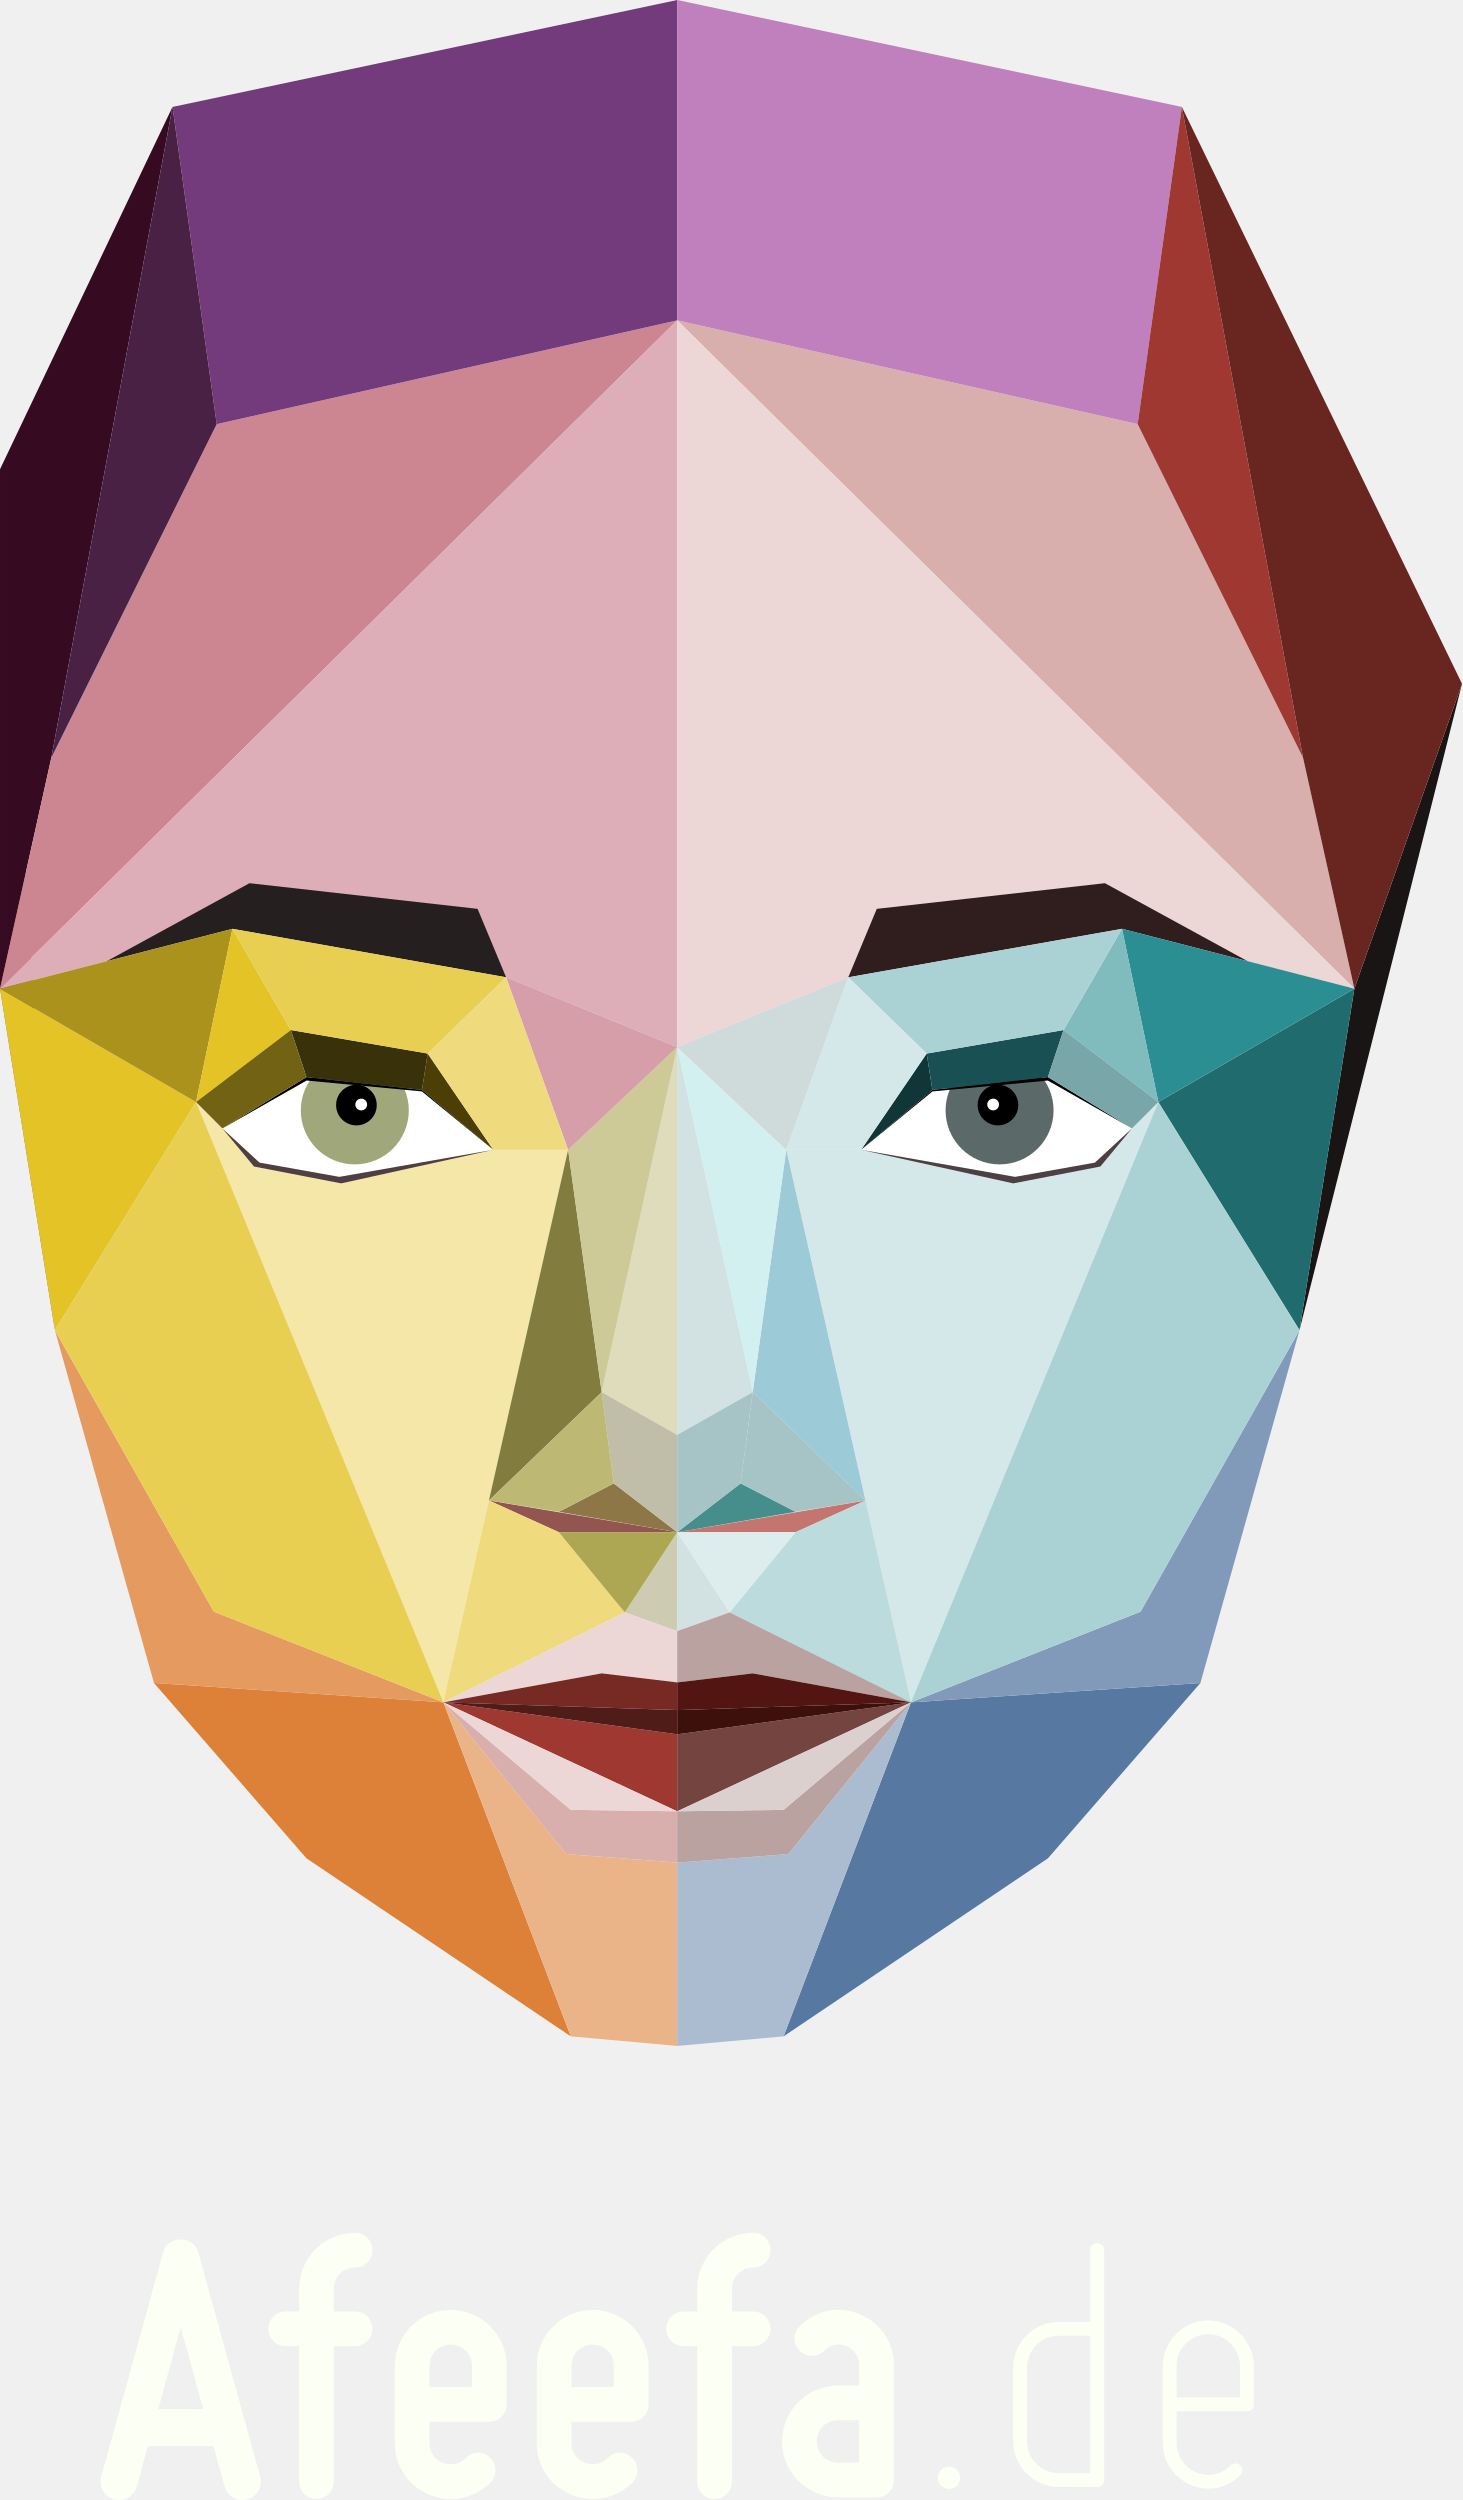
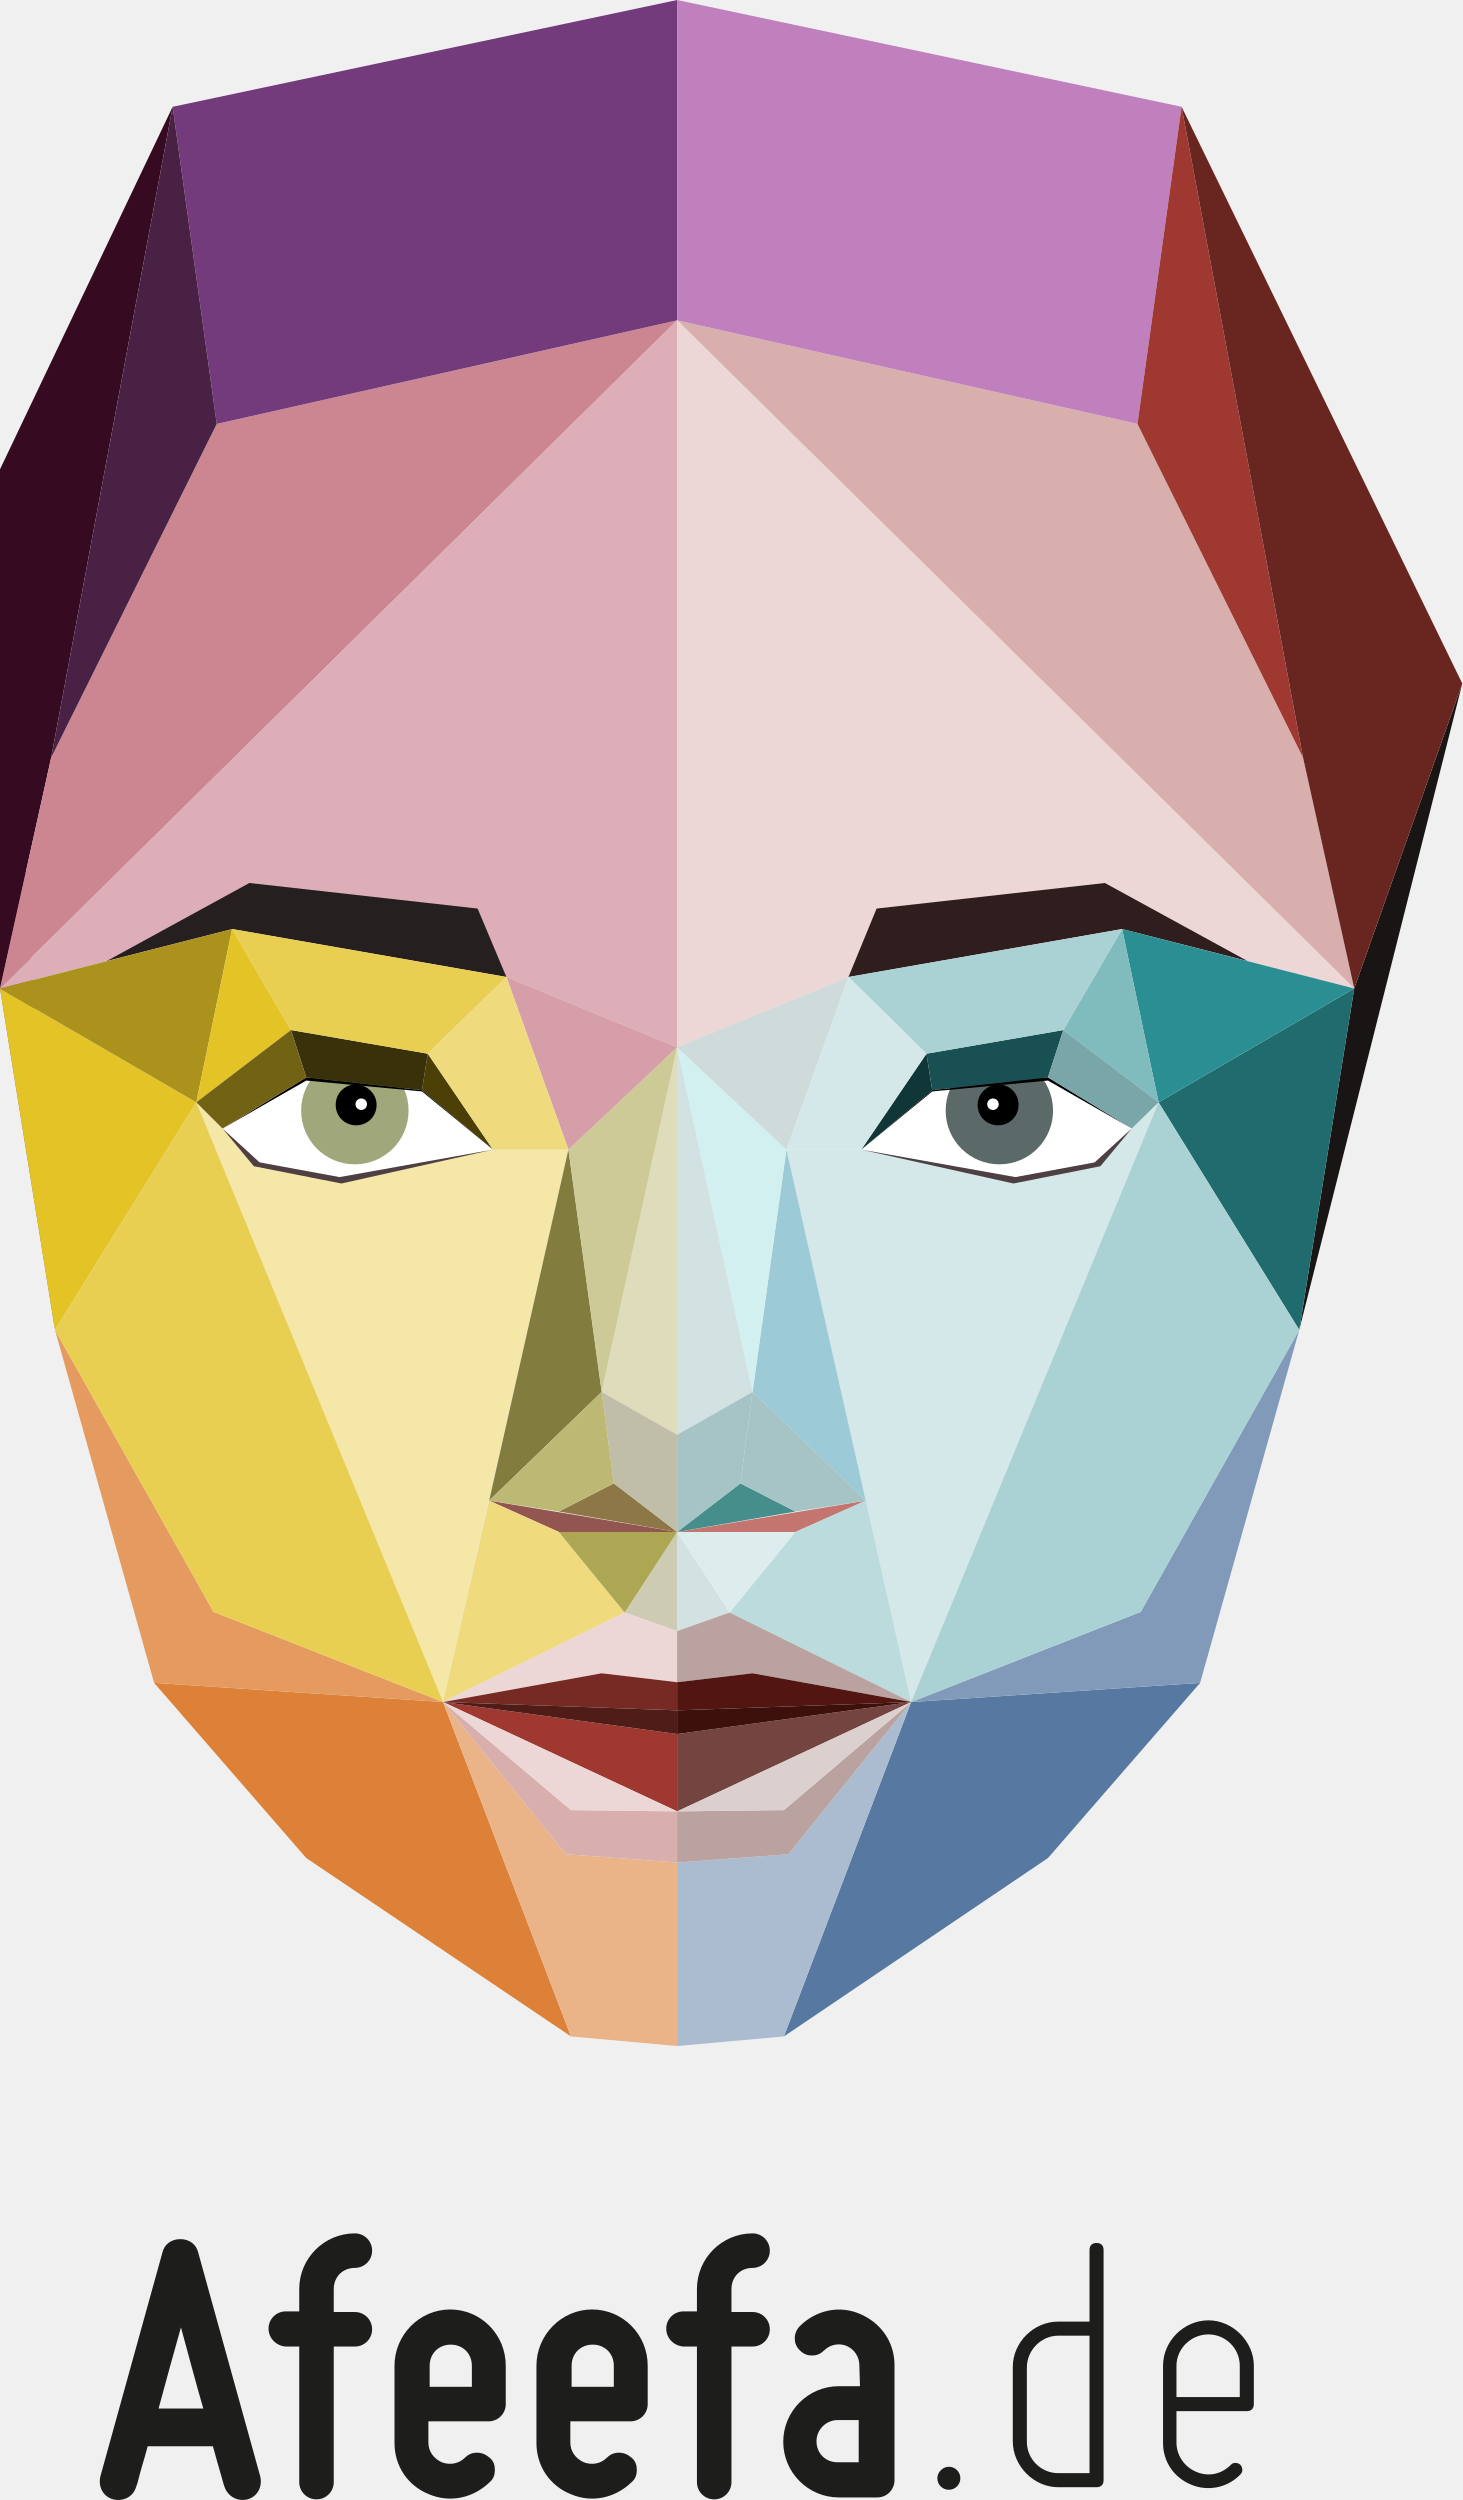
- <svg xmlns="http://www.w3.org/2000/svg" version="1.1" id="Ebene_1" x="0px" y="0px" width="228.658px" height="391px" viewBox="0 0 228.658 391" enable-background="new 0 0 228.658 391" xml:space="preserve">
+ <svg xmlns="http://www.w3.org/2000/svg" version="1.1" id="Ebene_1" x="0px" y="0px" viewBox="0 0 228.7 391" enable-background="new 0 0 228.7 391" xml:space="preserve">
  <g>
    <g>
      <g>
-         <path fill="#FCFFF3" d="M38.7,390.896c-1.629,0.422-3.137-0.482-3.56-1.992c-0.181-0.482-0.302-1.086-0.483-1.748     c-0.301-1.146-0.783-2.717-1.267-4.586H23.134c-0.543,1.869-0.965,3.439-1.267,4.586c-0.181,0.662-0.302,1.266-0.483,1.748     c-0.422,1.51-1.93,2.414-3.559,1.992c-1.509-0.422-2.414-1.932-1.991-3.561l9.653-34.992c0.301-1.268,1.388-2.113,2.775-2.113     c1.387,0,2.474,0.846,2.775,2.113l9.652,34.992C41.113,388.965,40.208,390.475,38.7,390.896z M28.263,364.047     c-1.146,3.922-2.354,8.568-3.5,12.73h6.999C30.615,372.615,29.409,367.969,28.263,364.047z" />
-         <path fill="#FCFFF3" d="M41.956,364.229c0-1.508,1.206-2.715,2.715-2.715h2.111v-3.561c0-4.826,3.922-8.748,8.748-8.748     c1.509,0,2.715,1.207,2.715,2.715c0,1.51-1.206,2.717-2.715,2.717c-1.87,0-3.318,1.447-3.318,3.316v3.561h3.318     c1.509,0,2.715,1.207,2.715,2.715s-1.206,2.715-2.715,2.715h-3.318v21.178c0,1.508-1.206,2.715-2.715,2.715     c-1.508,0-2.715-1.207-2.715-2.715v-21.178h-2.111C43.162,366.943,41.956,365.736,41.956,364.229z" />
-         <path fill="#FCFFF3" d="M61.743,382.088v-12.066c0-4.828,3.922-8.75,8.748-8.75s8.748,3.922,8.748,8.75v6.033     c0,1.508-1.207,2.715-2.715,2.715h-9.352v3.318c0,1.387,0.784,2.533,2.051,3.076c1.268,0.482,2.655,0.242,3.621-0.725     c0.543-0.543,1.146-0.844,1.869-0.844c0.785,0,1.449,0.301,1.992,0.844s0.783,1.207,0.783,1.932s-0.24,1.387-0.783,1.93     c-2.596,2.475-6.215,3.26-9.533,1.871C63.794,388.785,61.743,385.707,61.743,382.088z M67.173,370.021v3.318h6.637v-3.318     c0-1.871-1.448-3.318-3.318-3.318C68.62,366.703,67.173,368.15,67.173,370.021z" />
-         <path fill="#FCFFF3" d="M83.943,382.088v-12.066c0-4.828,3.922-8.75,8.749-8.75c4.826,0,8.748,3.922,8.748,8.75v6.033     c0,1.508-1.207,2.715-2.715,2.715h-9.352v3.318c0,1.387,0.783,2.533,2.051,3.076c1.268,0.482,2.654,0.242,3.62-0.725     c0.543-0.543,1.146-0.844,1.87-0.844c0.784,0,1.448,0.301,1.991,0.844s0.784,1.207,0.784,1.932s-0.241,1.387-0.784,1.93     c-2.595,2.475-6.214,3.26-9.532,1.871C85.995,388.785,83.943,385.707,83.943,382.088z M89.374,370.021v3.318h6.637v-3.318     c0-1.871-1.449-3.318-3.318-3.318C90.821,366.703,89.374,368.15,89.374,370.021z" />
-         <path fill="#FCFFF3" d="M104.214,364.229c0-1.508,1.206-2.715,2.715-2.715h2.111v-3.561c0-4.826,3.922-8.748,8.748-8.748     c1.508,0,2.715,1.207,2.715,2.715c0,1.51-1.207,2.717-2.715,2.717c-1.87,0-3.318,1.447-3.318,3.316v3.561h3.318     c1.508,0,2.715,1.207,2.715,2.715s-1.207,2.715-2.715,2.715h-3.318v21.178c0,1.508-1.206,2.715-2.715,2.715     c-1.508,0-2.715-1.207-2.715-2.715v-21.178h-2.111C105.42,366.943,104.214,365.736,104.214,364.229z" />
-         <path fill="#FCFFF3" d="M134.378,369.9c0-1.268-0.783-2.475-1.99-2.957s-2.594-0.24-3.5,0.725     c-0.543,0.543-1.146,0.783-1.93,0.783c-0.725,0-1.328-0.24-1.871-0.783s-0.844-1.207-0.844-1.932c0-0.723,0.301-1.387,0.844-1.93     c2.475-2.475,6.154-3.258,9.352-1.871c3.318,1.389,5.369,4.404,5.369,7.965v17.979c0,1.51-1.205,2.715-2.715,2.715h-6.033     c-4.826,0-8.748-3.922-8.748-8.748s3.922-8.748,8.748-8.748h3.318V369.9z M127.741,381.846c0,1.871,1.449,3.318,3.318,3.318     h3.318v-6.637h-3.318C129.19,378.527,127.741,379.977,127.741,381.846z" />
+         <path fill="#1D1D1B" d="M38.7,390.9c-1.6,0.4-3.1-0.5-3.6-2c-0.2-0.5-0.3-1.1-0.5-1.7c-0.3-1.1-0.8-2.7-1.3-4.6H23.1     c-0.5,1.9-1,3.4-1.3,4.6c-0.2,0.7-0.3,1.3-0.5,1.7c-0.4,1.5-1.9,2.4-3.6,2c-1.5-0.4-2.4-1.9-2-3.6l9.7-35     c0.3-1.3,1.4-2.1,2.8-2.1s2.5,0.8,2.8,2.1l9.7,35C41.1,389,40.2,390.5,38.7,390.9z M28.3,364c-1.1,3.9-2.4,8.6-3.5,12.7h7     C30.6,372.6,29.4,368,28.3,364z" />
+         <path fill="#1D1D1B" d="M42,364.2c0-1.5,1.2-2.7,2.7-2.7h2.1V358c0-4.8,3.9-8.7,8.7-8.7c1.5,0,2.7,1.2,2.7,2.7     c0,1.5-1.2,2.7-2.7,2.7c-1.9,0-3.3,1.4-3.3,3.3v3.6h3.3c1.5,0,2.7,1.2,2.7,2.7s-1.2,2.7-2.7,2.7h-3.3v21.2c0,1.5-1.2,2.7-2.7,2.7     c-1.5,0-2.7-1.2-2.7-2.7v-21.2h-2.1C43.2,366.9,42,365.7,42,364.2z" />
+         <path fill="#1D1D1B" d="M61.7,382.1V370c0-4.8,3.9-8.8,8.7-8.8s8.7,3.9,8.7,8.8v6c0,1.5-1.2,2.7-2.7,2.7h-9.4v3.3     c0,1.4,0.8,2.5,2.1,3.1c1.3,0.5,2.7,0.2,3.6-0.7c0.5-0.5,1.1-0.8,1.9-0.8c0.8,0,1.4,0.3,2,0.8s0.8,1.2,0.8,1.9s-0.2,1.4-0.8,1.9     c-2.6,2.5-6.2,3.3-9.5,1.9C63.8,388.8,61.7,385.7,61.7,382.1z M67.2,370v3.3h6.6V370c0-1.9-1.4-3.3-3.3-3.3     C68.6,366.7,67.2,368.1,67.2,370z" />
+         <path fill="#1D1D1B" d="M83.9,382.1V370c0-4.8,3.9-8.8,8.7-8.8c4.8,0,8.7,3.9,8.7,8.8v6c0,1.5-1.2,2.7-2.7,2.7h-9.4v3.3     c0,1.4,0.8,2.5,2.1,3.1c1.3,0.5,2.7,0.2,3.6-0.7c0.5-0.5,1.1-0.8,1.9-0.8c0.8,0,1.4,0.3,2,0.8s0.8,1.2,0.8,1.9s-0.2,1.4-0.8,1.9     c-2.6,2.5-6.2,3.3-9.5,1.9C86,388.8,83.9,385.7,83.9,382.1z M89.4,370v3.3H96V370c0-1.9-1.4-3.3-3.3-3.3     C90.8,366.7,89.4,368.1,89.4,370z" />
+         <path fill="#1D1D1B" d="M104.2,364.2c0-1.5,1.2-2.7,2.7-2.7h2.1V358c0-4.8,3.9-8.7,8.7-8.7c1.5,0,2.7,1.2,2.7,2.7     c0,1.5-1.2,2.7-2.7,2.7c-1.9,0-3.3,1.4-3.3,3.3v3.6h3.3c1.5,0,2.7,1.2,2.7,2.7s-1.2,2.7-2.7,2.7h-3.3v21.2c0,1.5-1.2,2.7-2.7,2.7     c-1.5,0-2.7-1.2-2.7-2.7v-21.2h-2.1C105.4,366.9,104.2,365.7,104.2,364.2z" />
+         <path fill="#1D1D1B" d="M134.4,369.9c0-1.3-0.8-2.5-2-3s-2.6-0.2-3.5,0.7c-0.5,0.5-1.1,0.8-1.9,0.8c-0.7,0-1.3-0.2-1.9-0.8     s-0.8-1.2-0.8-1.9c0-0.7,0.3-1.4,0.8-1.9c2.5-2.5,6.2-3.3,9.4-1.9c3.3,1.4,5.4,4.4,5.4,8v18c0,1.5-1.2,2.7-2.7,2.7h-6     c-4.8,0-8.7-3.9-8.7-8.7s3.9-8.7,8.7-8.7h3.3L134.4,369.9L134.4,369.9z M127.7,381.8c0,1.9,1.4,3.3,3.3,3.3h3.3v-6.6h-3.3     C129.2,378.5,127.7,380,127.7,381.8z" />
      </g>
      <g>
-         <path fill="#FCFFF3" d="M148.437,385.768c0.967,0,1.75,0.785,1.75,1.75s-0.783,1.75-1.75,1.75c-0.965,0-1.75-0.785-1.75-1.75     S147.472,385.768,148.437,385.768z" />
-         <path fill="#FCFFF3" d="M158.45,381.846v-11.584c0-3.861,3.258-7.119,7.119-7.119h4.947V351.92c0-0.662,0.422-1.086,1.086-1.086     s1.086,0.424,1.086,1.086v35.959c0,0.664-0.422,1.086-1.086,1.086h-6.033C161.708,388.965,158.45,385.707,158.45,381.846z      M160.622,370.262v11.584c0,2.715,2.232,4.947,4.947,4.947h4.947v-21.479h-4.947     C162.854,365.314,160.622,367.547,160.622,370.262z" />
-         <path fill="#FCFFF3" d="M181.858,382.088v-12.066c0-3.861,3.258-7.119,7.119-7.119s7.119,3.258,7.119,7.119v6.033     c0,0.662-0.422,1.086-1.086,1.086h-10.98v4.947c0,1.99,1.205,3.801,3.076,4.584c1.871,0.785,3.922,0.363,5.369-1.086     c0.182-0.18,0.424-0.301,0.725-0.301s0.604,0.121,0.785,0.301c0.18,0.182,0.301,0.484,0.301,0.785s-0.121,0.543-0.301,0.725     c-1.992,2.111-5.068,2.715-7.723,1.568C183.606,387.518,181.858,384.982,181.858,382.088z M184.03,370.021v4.947h9.895v-4.947     c0-2.715-2.232-4.947-4.947-4.947S184.03,367.307,184.03,370.021z" />
+         <path fill="#1D1D1B" d="M148.4,385.8c1,0,1.8,0.8,1.8,1.8s-0.8,1.8-1.8,1.8c-1,0-1.8-0.8-1.8-1.8S147.5,385.8,148.4,385.8z" />
+         <path fill="#1D1D1B" d="M158.4,381.8v-11.6c0-3.9,3.3-7.1,7.1-7.1h4.9v-11.2c0-0.7,0.4-1.1,1.1-1.1s1.1,0.4,1.1,1.1v36     c0,0.7-0.4,1.1-1.1,1.1h-6C161.7,389,158.4,385.7,158.4,381.8z M160.6,370.3v11.6c0,2.7,2.2,4.9,4.9,4.9h4.9v-21.5h-4.9     C162.9,365.3,160.6,367.5,160.6,370.3z" />
+         <path fill="#1D1D1B" d="M181.9,382.1V370c0-3.9,3.3-7.1,7.1-7.1s7.1,3.3,7.1,7.1v6c0,0.7-0.4,1.1-1.1,1.1h-11v4.9     c0,2,1.2,3.8,3.1,4.6c1.9,0.8,3.9,0.4,5.4-1.1c0.2-0.2,0.4-0.3,0.7-0.3s0.6,0.1,0.8,0.3c0.2,0.2,0.3,0.5,0.3,0.8     s-0.1,0.5-0.3,0.7c-2,2.1-5.1,2.7-7.7,1.6C183.6,387.5,181.9,385,181.9,382.1z M184,370v4.9h9.9V370c0-2.7-2.2-4.9-4.9-4.9     S184,367.3,184,370z" />
      </g>
    </g>
  </g>
  <g>
-     <polygon fill="#966C6C" points="8.585,208.033 0.001,73.393 0.001,154.631  " />
-     <polygon fill="#360A21" points="0.001,73.393 26.979,16.723 8.027,118.51 0.001,154.631  " />
-     <polygon fill="#1A1515" points="203.24,208.033 228.658,106.936 211.822,154.631  " />
-     <polygon fill="#F4E7A8" points="77.147,179.827 88.854,179.827 69.345,266.246 30.66,172.357 34.782,176.483 40.581,181.834    53.067,184.063  " />
-     <polygon fill="#CC8692" points="105.913,50.1 33.892,66.334 8.027,118.51 0.001,154.631  " />
-     <polygon fill="#FFFFFF" points="77.147,179.827 66,170.462 47.93,168.455 34.782,176.483 40.581,181.834 53.067,184.063  " />
-     <path fill="#A0A77A" d="M63.937,173.667c0,4.664-3.779,8.444-8.444,8.444c-4.664,0-8.446-3.78-8.446-8.444   c0-4.663,3.782-8.444,8.446-8.444C60.157,165.223,63.937,169.004,63.937,173.667" />
-     <path d="M58.921,172.831c0,1.755-1.423,3.179-3.178,3.179c-1.756,0-3.177-1.424-3.177-3.179s1.421-3.178,3.177-3.178   C57.498,169.653,58.921,171.076,58.921,172.831" />
-     <path fill="#FFFFFF" d="M57.415,172.747c0,0.507-0.41,0.92-0.918,0.92c-0.51,0-0.922-0.413-0.922-0.92s0.412-0.92,0.922-0.92   C57.005,171.827,57.415,172.24,57.415,172.747" />
-     <polygon fill="#4C3F05" points="66.89,164.776 77.147,179.827 65.999,170.463  " />
-     <polygon fill="#39310A" points="65.999,170.462 47.931,168.455 45.485,161.098 66.891,164.775  " />
-     <polygon fill="#DDAEB7" points="105.913,50.1 105.913,163.773 79.154,152.847 36.345,145.266 0.001,154.631  " />
-     <polygon fill="#261F20" points="16.704,150.326 36.345,145.266 79.154,152.848 74.695,142.145 39.019,138.131  " />
-     <polygon fill="#4E3F42" points="34.782,176.483 39.729,182.446 53.359,185.08 77.147,179.828 53.066,184.063 40.581,181.834  " />
-     <polygon points="34.782,176.483 47.946,168.996 65.984,170.699 77.147,179.828 65.999,170.463 47.93,168.455  " />
-     <polygon fill="#DE8138" points="24.081,263.219 47.931,290.645 89.271,318.488 69.346,266.246  " />
-     <polygon fill="#E4C326" points="0.001,154.631 8.585,208.033 30.659,172.357  " />
-     <polygon fill="#E59A60" points="69.345,266.246 24.081,263.219 8.584,208.033 33.447,252.07  " />
-     <polygon fill="#EBB388" points="89.272,318.488 105.913,319.985 105.913,291.313 88.521,289.976 69.345,266.246  " />
-     <polygon fill="#E9CF51" points="30.659,172.357 69.346,266.246 33.446,252.07 8.585,208.033  " />
-     <polygon fill="#925550" points="105.913,239.639 87.405,239.639 76.471,234.679  " />
-     <polygon fill="#EFDB7D" points="87.405,239.639 97.719,252.182 69.345,266.246 76.471,234.679  " />
-     <polygon fill="#CDCBB2" points="105.913,239.639 105.913,255.107 97.719,252.182  " />
-     <polygon fill="#ADA753" points="97.718,252.182 87.405,239.639 105.912,239.639  " />
-     <polygon fill="#DEDCBA" points="105.913,163.773 94.097,217.732 105.913,224.421  " />
-     <polygon fill="#D8AFAC" points="69.345,266.246 88.521,289.975 105.912,291.313 105.912,283.286 89.272,283.063  " />
-     <polygon fill="#9E3830" points="105.913,283.286 105.913,271.246 69.346,266.246  " />
-     <polygon fill="#ECD7D6" points="105.913,283.286 69.346,266.246 89.271,283.063  " />
-     <polygon fill="#ECD7D6" points="105.913,255.107 97.719,252.182 69.346,266.246 94.097,261.714 105.913,263.131  " />
-     <polygon fill="#772A24" points="105.913,267.455 69.346,266.246 94.097,261.714 105.913,263.131  " />
-     <polygon fill="#4F1C18" points="105.913,267.455 69.346,266.246 105.913,271.246  " />
-     <polygon fill="#AB921D" points="36.345,145.266 0,154.631 30.659,172.357  " />
-     <polygon fill="#E4C326" points="30.659,172.357 45.485,161.098 36.345,145.266  " />
-     <polygon fill="#E9CF51" points="45.485,161.098 66.89,164.777 79.155,152.847 36.344,145.266  " />
-     <polygon fill="#827D3E" points="88.854,179.827 94.096,217.732 76.471,234.679  " />
-     <polygon fill="#CECA98" points="88.854,179.827 105.913,163.773 94.096,217.732  " />
-     <polygon fill="#D69EA8" points="105.913,163.773 79.154,152.847 88.854,179.828  " />
-     <polygon fill="#EFDB7D" points="77.147,179.827 88.854,179.827 79.155,152.848 66.89,164.776  " />
-     <polygon fill="#726213" points="47.931,168.455 45.486,161.098 30.659,172.357 34.783,176.482  " />
-     <polygon fill="#8E7746" points="105.913,239.639 95.99,232.002 87.405,236.447  " />
-     <polygon fill="#C0BEA8" points="94.097,217.732 95.991,232.003 105.912,239.639 105.912,224.421  " />
-     <polygon fill="#BDB975" points="94.097,217.732 95.991,232.003 87.406,236.447 76.471,234.679  " />
-     <polygon fill="#733B7C" points="105.913,50.1 33.892,66.334 26.979,16.723 105.913,0  " />
-     <polygon fill="#492144" points="26.979,16.723 8.028,118.51 33.892,66.334  " />
-     <polygon fill="#D5E8E9" points="134.676,179.827 122.969,179.827 142.479,266.246 181.164,172.357 177.04,176.483 171.241,181.834    158.755,184.063  " />
-     <polygon fill="#D8AFAC" points="105.913,50.1 177.932,66.334 203.798,118.51 211.822,154.631  " />
-     <polygon fill="#FFFFFF" points="134.676,179.827 145.824,170.462 163.895,168.455 177.04,176.483 171.241,181.834 158.755,184.063     " />
-     <path fill="#5B6A69" d="M147.887,173.667c0,4.664,3.78,8.444,8.444,8.444c4.665,0,8.446-3.78,8.446-8.444   c0-4.663-3.781-8.444-8.446-8.444C151.667,165.223,147.887,169.004,147.887,173.667" />
-     <path d="M152.902,172.831c0,1.755,1.424,3.179,3.179,3.179c1.754,0,3.176-1.424,3.176-3.179s-1.422-3.178-3.176-3.178   C154.326,169.653,152.902,171.076,152.902,172.831" />
-     <path fill="#FFFFFF" d="M154.408,172.747c0,0.507,0.411,0.92,0.92,0.92s0.92-0.413,0.92-0.92s-0.411-0.92-0.92-0.92   S154.408,172.24,154.408,172.747" />
-     <polygon fill="#103637" points="144.932,164.776 134.676,179.827 145.825,170.463  " />
-     <polygon fill="#185053" points="145.824,170.462 163.894,168.455 166.338,161.098 144.932,164.775  " />
-     <polygon fill="#ECD7D6" points="105.913,50.1 105.913,163.773 132.67,152.847 175.479,145.266 211.822,154.631  " />
-     <polygon fill="#301E1F" points="195.117,150.326 175.479,145.266 132.67,152.848 137.128,142.145 172.804,138.131  " />
-     <polygon fill="#4E3F42" points="177.041,176.483 172.093,182.446 158.464,185.08 134.677,179.828 158.756,184.063 171.241,181.834     " />
-     <polygon points="177.041,176.483 163.879,168.996 145.839,170.699 134.677,179.828 145.824,170.463 163.895,168.455  " />
-     <polygon fill="#5779A1" points="187.744,263.219 163.894,290.645 122.552,318.488 142.479,266.246  " />
-     <polygon fill="#206B6E" points="211.822,154.631 203.24,208.033 181.165,172.357  " />
-     <polygon fill="#819AB9" points="142.479,266.246 187.744,263.219 203.24,208.033 178.378,252.07  " />
-     <polygon fill="#ABBCD0" points="122.551,318.488 105.912,319.985 105.912,291.313 123.305,289.976 142.479,266.246  " />
-     <polygon fill="#AAD2D4" points="181.164,172.357 142.479,266.246 178.379,252.07 203.239,208.033  " />
-     <polygon fill="#C57570" points="105.913,239.639 124.419,239.639 135.354,234.679  " />
-     <polygon fill="#BBDBDD" points="124.418,239.639 114.105,252.182 142.479,266.246 135.354,234.679  " />
-     <polygon fill="#D2E1E2" points="105.913,239.639 105.913,255.107 114.105,252.182  " />
-     <polygon fill="#DDEDEE" points="114.106,252.182 124.419,239.639 105.913,239.639  " />
-     <polygon fill="#D2E1E2" points="105.913,163.773 117.729,217.732 105.913,224.421  " />
-     <polygon fill="#BAA2A0" points="142.479,266.246 123.304,289.975 105.913,291.313 105.913,283.286 122.551,283.063  " />
-     <polygon fill="#744440" points="105.913,283.286 105.913,271.246 142.479,266.246  " />
-     <polygon fill="#DCD0CF" points="105.913,283.286 142.479,266.246 122.552,283.063  " />
-     <polygon fill="#BAA2A0" points="105.913,255.107 114.105,252.182 142.479,266.246 117.729,261.714 105.913,263.131  " />
-     <polygon fill="#521511" points="105.913,267.455 142.479,266.246 117.729,261.714 105.913,263.131  " />
-     <polygon fill="#3D100C" points="105.913,267.455 142.479,266.246 105.913,271.246  " />
-     <polygon fill="#2B8E93" points="175.48,145.266 211.823,154.631 181.165,172.357  " />
-     <polygon fill="#80BBBE" points="181.164,172.357 166.338,161.098 175.479,145.266  " />
-     <polygon fill="#AAD2D4" points="166.338,161.098 144.933,164.777 132.669,152.847 175.48,145.266  " />
-     <polygon fill="#9CCAD6" points="122.969,179.827 117.729,217.732 135.353,234.679  " />
-     <polygon fill="#D3F0F1" points="122.969,179.827 105.912,163.773 117.729,217.732  " />
-     <polygon fill="#CFDADA" points="105.913,163.773 132.67,152.847 122.97,179.828  " />
-     <polygon fill="#D5E8E9" points="134.676,179.827 122.969,179.827 132.669,152.848 144.933,164.776  " />
-     <polygon fill="#79A6A8" points="163.895,168.455 166.337,161.098 181.165,172.357 177.04,176.482  " />
-     <polygon fill="#468E8C" points="105.913,239.639 115.835,232.002 124.419,236.447  " />
-     <polygon fill="#A6C4C5" points="117.729,217.732 115.834,232.003 105.913,239.639 105.913,224.421  " />
-     <polygon fill="#A6C4C5" points="117.729,217.732 115.834,232.003 124.418,236.447 135.353,234.679  " />
-     <polygon fill="#C07FBD" points="105.913,50.1 177.932,66.334 184.844,16.723 105.913,0  " />
-     <polygon fill="#9E3830" points="184.844,16.723 203.797,118.51 177.932,66.334  " />
-     <polygon fill="#692620" points="228.658,106.937 184.844,16.723 203.798,118.51 211.822,154.631  " />
+     <polygon fill="#966C6C" points="8.6,208 0,73.4 0,154.6  " />
+     <polygon fill="#360A21" points="0,73.4 27,16.7 8,118.5 0,154.6  " />
+     <polygon fill="#1A1515" points="203.2,208 228.7,106.9 211.8,154.6  " />
+     <polygon fill="#F4E7A8" points="77.1,179.8 88.9,179.8 69.3,266.2 30.7,172.4 34.8,176.5 40.6,181.8 53.1,184.1  " />
+     <polygon fill="#CC8692" points="105.9,50.1 33.9,66.3 8,118.5 0,154.6  " />
+     <polygon fill="#FFFFFF" points="77.1,179.8 66,170.5 47.9,168.5 34.8,176.5 40.6,181.8 53.1,184.1  " />
+     <path fill="#A0A77A" d="M63.9,173.7c0,4.7-3.8,8.4-8.4,8.4c-4.7,0-8.4-3.8-8.4-8.4c0-4.7,3.8-8.4,8.4-8.4S63.9,169,63.9,173.7" />
+     <path d="M58.9,172.8c0,1.8-1.4,3.2-3.2,3.2c-1.8,0-3.2-1.4-3.2-3.2s1.4-3.2,3.2-3.2C57.5,169.7,58.9,171.1,58.9,172.8" />
+     <path fill="#FFFFFF" d="M57.4,172.7c0,0.5-0.4,0.9-0.9,0.9c-0.5,0-0.9-0.4-0.9-0.9c0-0.5,0.4-0.9,0.9-0.9   C57,171.8,57.4,172.2,57.4,172.7" />
+     <polygon fill="#4C3F05" points="66.9,164.8 77.1,179.8 66,170.5  " />
+     <polygon fill="#39310A" points="66,170.5 47.9,168.5 45.5,161.1 66.9,164.8  " />
+     <polygon fill="#DDAEB7" points="105.9,50.1 105.9,163.8 79.2,152.8 36.3,145.3 0,154.6  " />
+     <polygon fill="#261F20" points="16.7,150.3 36.3,145.3 79.2,152.8 74.7,142.1 39,138.1  " />
+     <polygon fill="#4E3F42" points="34.8,176.5 39.7,182.4 53.4,185.1 77.1,179.8 53.1,184.1 40.6,181.8  " />
+     <polygon points="34.8,176.5 47.9,169 66,170.7 77.1,179.8 66,170.5 47.9,168.5  " />
+     <polygon fill="#DE8138" points="24.1,263.2 47.9,290.6 89.3,318.5 69.3,266.2  " />
+     <polygon fill="#E4C326" points="0,154.6 8.6,208 30.7,172.4  " />
+     <polygon fill="#E59A60" points="69.3,266.2 24.1,263.2 8.6,208 33.4,252.1  " />
+     <polygon fill="#EBB388" points="89.3,318.5 105.9,320 105.9,291.3 88.5,290 69.3,266.2  " />
+     <polygon fill="#E9CF51" points="30.7,172.4 69.3,266.2 33.4,252.1 8.6,208  " />
+     <polygon fill="#925550" points="105.9,239.6 87.4,239.6 76.5,234.7  " />
+     <polygon fill="#EFDB7D" points="87.4,239.6 97.7,252.2 69.3,266.2 76.5,234.7  " />
+     <polygon fill="#CDCBB2" points="105.9,239.6 105.9,255.1 97.7,252.2  " />
+     <polygon fill="#ADA753" points="97.7,252.2 87.4,239.6 105.9,239.6  " />
+     <polygon fill="#DEDCBA" points="105.9,163.8 94.1,217.7 105.9,224.4  " />
+     <polygon fill="#D8AFAC" points="69.3,266.2 88.5,290 105.9,291.3 105.9,283.3 89.3,283.1  " />
+     <polygon fill="#9E3830" points="105.9,283.3 105.9,271.2 69.3,266.2  " />
+     <polygon fill="#ECD7D6" points="105.9,283.3 69.3,266.2 89.3,283.1  " />
+     <polygon fill="#ECD7D6" points="105.9,255.1 97.7,252.2 69.3,266.2 94.1,261.7 105.9,263.1  " />
+     <polygon fill="#772A24" points="105.9,267.5 69.3,266.2 94.1,261.7 105.9,263.1  " />
+     <polygon fill="#4F1C18" points="105.9,267.5 69.3,266.2 105.9,271.2  " />
+     <polygon fill="#AB921D" points="36.3,145.3 0,154.6 30.7,172.4  " />
+     <polygon fill="#E4C326" points="30.7,172.4 45.5,161.1 36.3,145.3  " />
+     <polygon fill="#E9CF51" points="45.5,161.1 66.9,164.8 79.2,152.8 36.3,145.3  " />
+     <polygon fill="#827D3E" points="88.9,179.8 94.1,217.7 76.5,234.7  " />
+     <polygon fill="#CECA98" points="88.9,179.8 105.9,163.8 94.1,217.7  " />
+     <polygon fill="#D69EA8" points="105.9,163.8 79.2,152.8 88.9,179.8  " />
+     <polygon fill="#EFDB7D" points="77.1,179.8 88.9,179.8 79.2,152.8 66.9,164.8  " />
+     <polygon fill="#726213" points="47.9,168.5 45.5,161.1 30.7,172.4 34.8,176.5  " />
+     <polygon fill="#8E7746" points="105.9,239.6 96,232 87.4,236.4  " />
+     <polygon fill="#C0BEA8" points="94.1,217.7 96,232 105.9,239.6 105.9,224.4  " />
+     <polygon fill="#BDB975" points="94.1,217.7 96,232 87.4,236.4 76.5,234.7  " />
+     <polygon fill="#733B7C" points="105.9,50.1 33.9,66.3 27,16.7 105.9,0  " />
+     <polygon fill="#492144" points="27,16.7 8,118.5 33.9,66.3  " />
+     <polygon fill="#D5E8E9" points="134.7,179.8 123,179.8 142.5,266.2 181.2,172.4 177,176.5 171.2,181.8 158.8,184.1  " />
+     <polygon fill="#D8AFAC" points="105.9,50.1 177.9,66.3 203.8,118.5 211.8,154.6  " />
+     <polygon fill="#FFFFFF" points="134.7,179.8 145.8,170.5 163.9,168.5 177,176.5 171.2,181.8 158.8,184.1  " />
+     <path fill="#5B6A69" d="M147.9,173.7c0,4.7,3.8,8.4,8.4,8.4c4.7,0,8.4-3.8,8.4-8.4c0-4.7-3.8-8.4-8.4-8.4   C151.7,165.2,147.9,169,147.9,173.7" />
+     <path d="M152.9,172.8c0,1.8,1.4,3.2,3.2,3.2c1.8,0,3.2-1.4,3.2-3.2s-1.4-3.2-3.2-3.2C154.3,169.7,152.9,171.1,152.9,172.8" />
+     <path fill="#FFFFFF" d="M154.4,172.7c0,0.5,0.4,0.9,0.9,0.9s0.9-0.4,0.9-0.9c0-0.5-0.4-0.9-0.9-0.9S154.4,172.2,154.4,172.7" />
+     <polygon fill="#103637" points="144.9,164.8 134.7,179.8 145.8,170.5  " />
+     <polygon fill="#185053" points="145.8,170.5 163.9,168.5 166.3,161.1 144.9,164.8  " />
+     <polygon fill="#ECD7D6" points="105.9,50.1 105.9,163.8 132.7,152.8 175.5,145.3 211.8,154.6  " />
+     <polygon fill="#301E1F" points="195.1,150.3 175.5,145.3 132.7,152.8 137.1,142.1 172.8,138.1  " />
+     <polygon fill="#4E3F42" points="177,176.5 172.1,182.4 158.5,185.1 134.7,179.8 158.8,184.1 171.2,181.8  " />
+     <polygon points="177,176.5 163.9,169 145.8,170.7 134.7,179.8 145.8,170.5 163.9,168.5  " />
+     <polygon fill="#5779A1" points="187.7,263.2 163.9,290.6 122.6,318.5 142.5,266.2  " />
+     <polygon fill="#206B6E" points="211.8,154.6 203.2,208 181.2,172.4  " />
+     <polygon fill="#819AB9" points="142.5,266.2 187.7,263.2 203.2,208 178.4,252.1  " />
+     <polygon fill="#ABBCD0" points="122.6,318.5 105.9,320 105.9,291.3 123.3,290 142.5,266.2  " />
+     <polygon fill="#AAD2D4" points="181.2,172.4 142.5,266.2 178.4,252.1 203.2,208  " />
+     <polygon fill="#C57570" points="105.9,239.6 124.4,239.6 135.4,234.7  " />
+     <polygon fill="#BBDBDD" points="124.4,239.6 114.1,252.2 142.5,266.2 135.4,234.7  " />
+     <polygon fill="#D2E1E2" points="105.9,239.6 105.9,255.1 114.1,252.2  " />
+     <polygon fill="#DDEDEE" points="114.1,252.2 124.4,239.6 105.9,239.6  " />
+     <polygon fill="#D2E1E2" points="105.9,163.8 117.7,217.7 105.9,224.4  " />
+     <polygon fill="#BAA2A0" points="142.5,266.2 123.3,290 105.9,291.3 105.9,283.3 122.6,283.1  " />
+     <polygon fill="#744440" points="105.9,283.3 105.9,271.2 142.5,266.2  " />
+     <polygon fill="#DCD0CF" points="105.9,283.3 142.5,266.2 122.6,283.1  " />
+     <polygon fill="#BAA2A0" points="105.9,255.1 114.1,252.2 142.5,266.2 117.7,261.7 105.9,263.1  " />
+     <polygon fill="#521511" points="105.9,267.5 142.5,266.2 117.7,261.7 105.9,263.1  " />
+     <polygon fill="#3D100C" points="105.9,267.5 142.5,266.2 105.9,271.2  " />
+     <polygon fill="#2B8E93" points="175.5,145.3 211.8,154.6 181.2,172.4  " />
+     <polygon fill="#80BBBE" points="181.2,172.4 166.3,161.1 175.5,145.3  " />
+     <polygon fill="#AAD2D4" points="166.3,161.1 144.9,164.8 132.7,152.8 175.5,145.3  " />
+     <polygon fill="#9CCAD6" points="123,179.8 117.7,217.7 135.4,234.7  " />
+     <polygon fill="#D3F0F1" points="123,179.8 105.9,163.8 117.7,217.7  " />
+     <polygon fill="#CFDADA" points="105.9,163.8 132.7,152.8 123,179.8  " />
+     <polygon fill="#D5E8E9" points="134.7,179.8 123,179.8 132.7,152.8 144.9,164.8  " />
+     <polygon fill="#79A6A8" points="163.9,168.5 166.3,161.1 181.2,172.4 177,176.5  " />
+     <polygon fill="#468E8C" points="105.9,239.6 115.8,232 124.4,236.4  " />
+     <polygon fill="#A6C4C5" points="117.7,217.7 115.8,232 105.9,239.6 105.9,224.4  " />
+     <polygon fill="#A6C4C5" points="117.7,217.7 115.8,232 124.4,236.4 135.4,234.7  " />
+     <polygon fill="#C07FBD" points="105.9,50.1 177.9,66.3 184.8,16.7 105.9,0  " />
+     <polygon fill="#9E3830" points="184.8,16.7 203.8,118.5 177.9,66.3  " />
+     <polygon fill="#692620" points="228.7,106.9 184.8,16.7 203.8,118.5 211.8,154.6  " />
  </g>
</svg>
